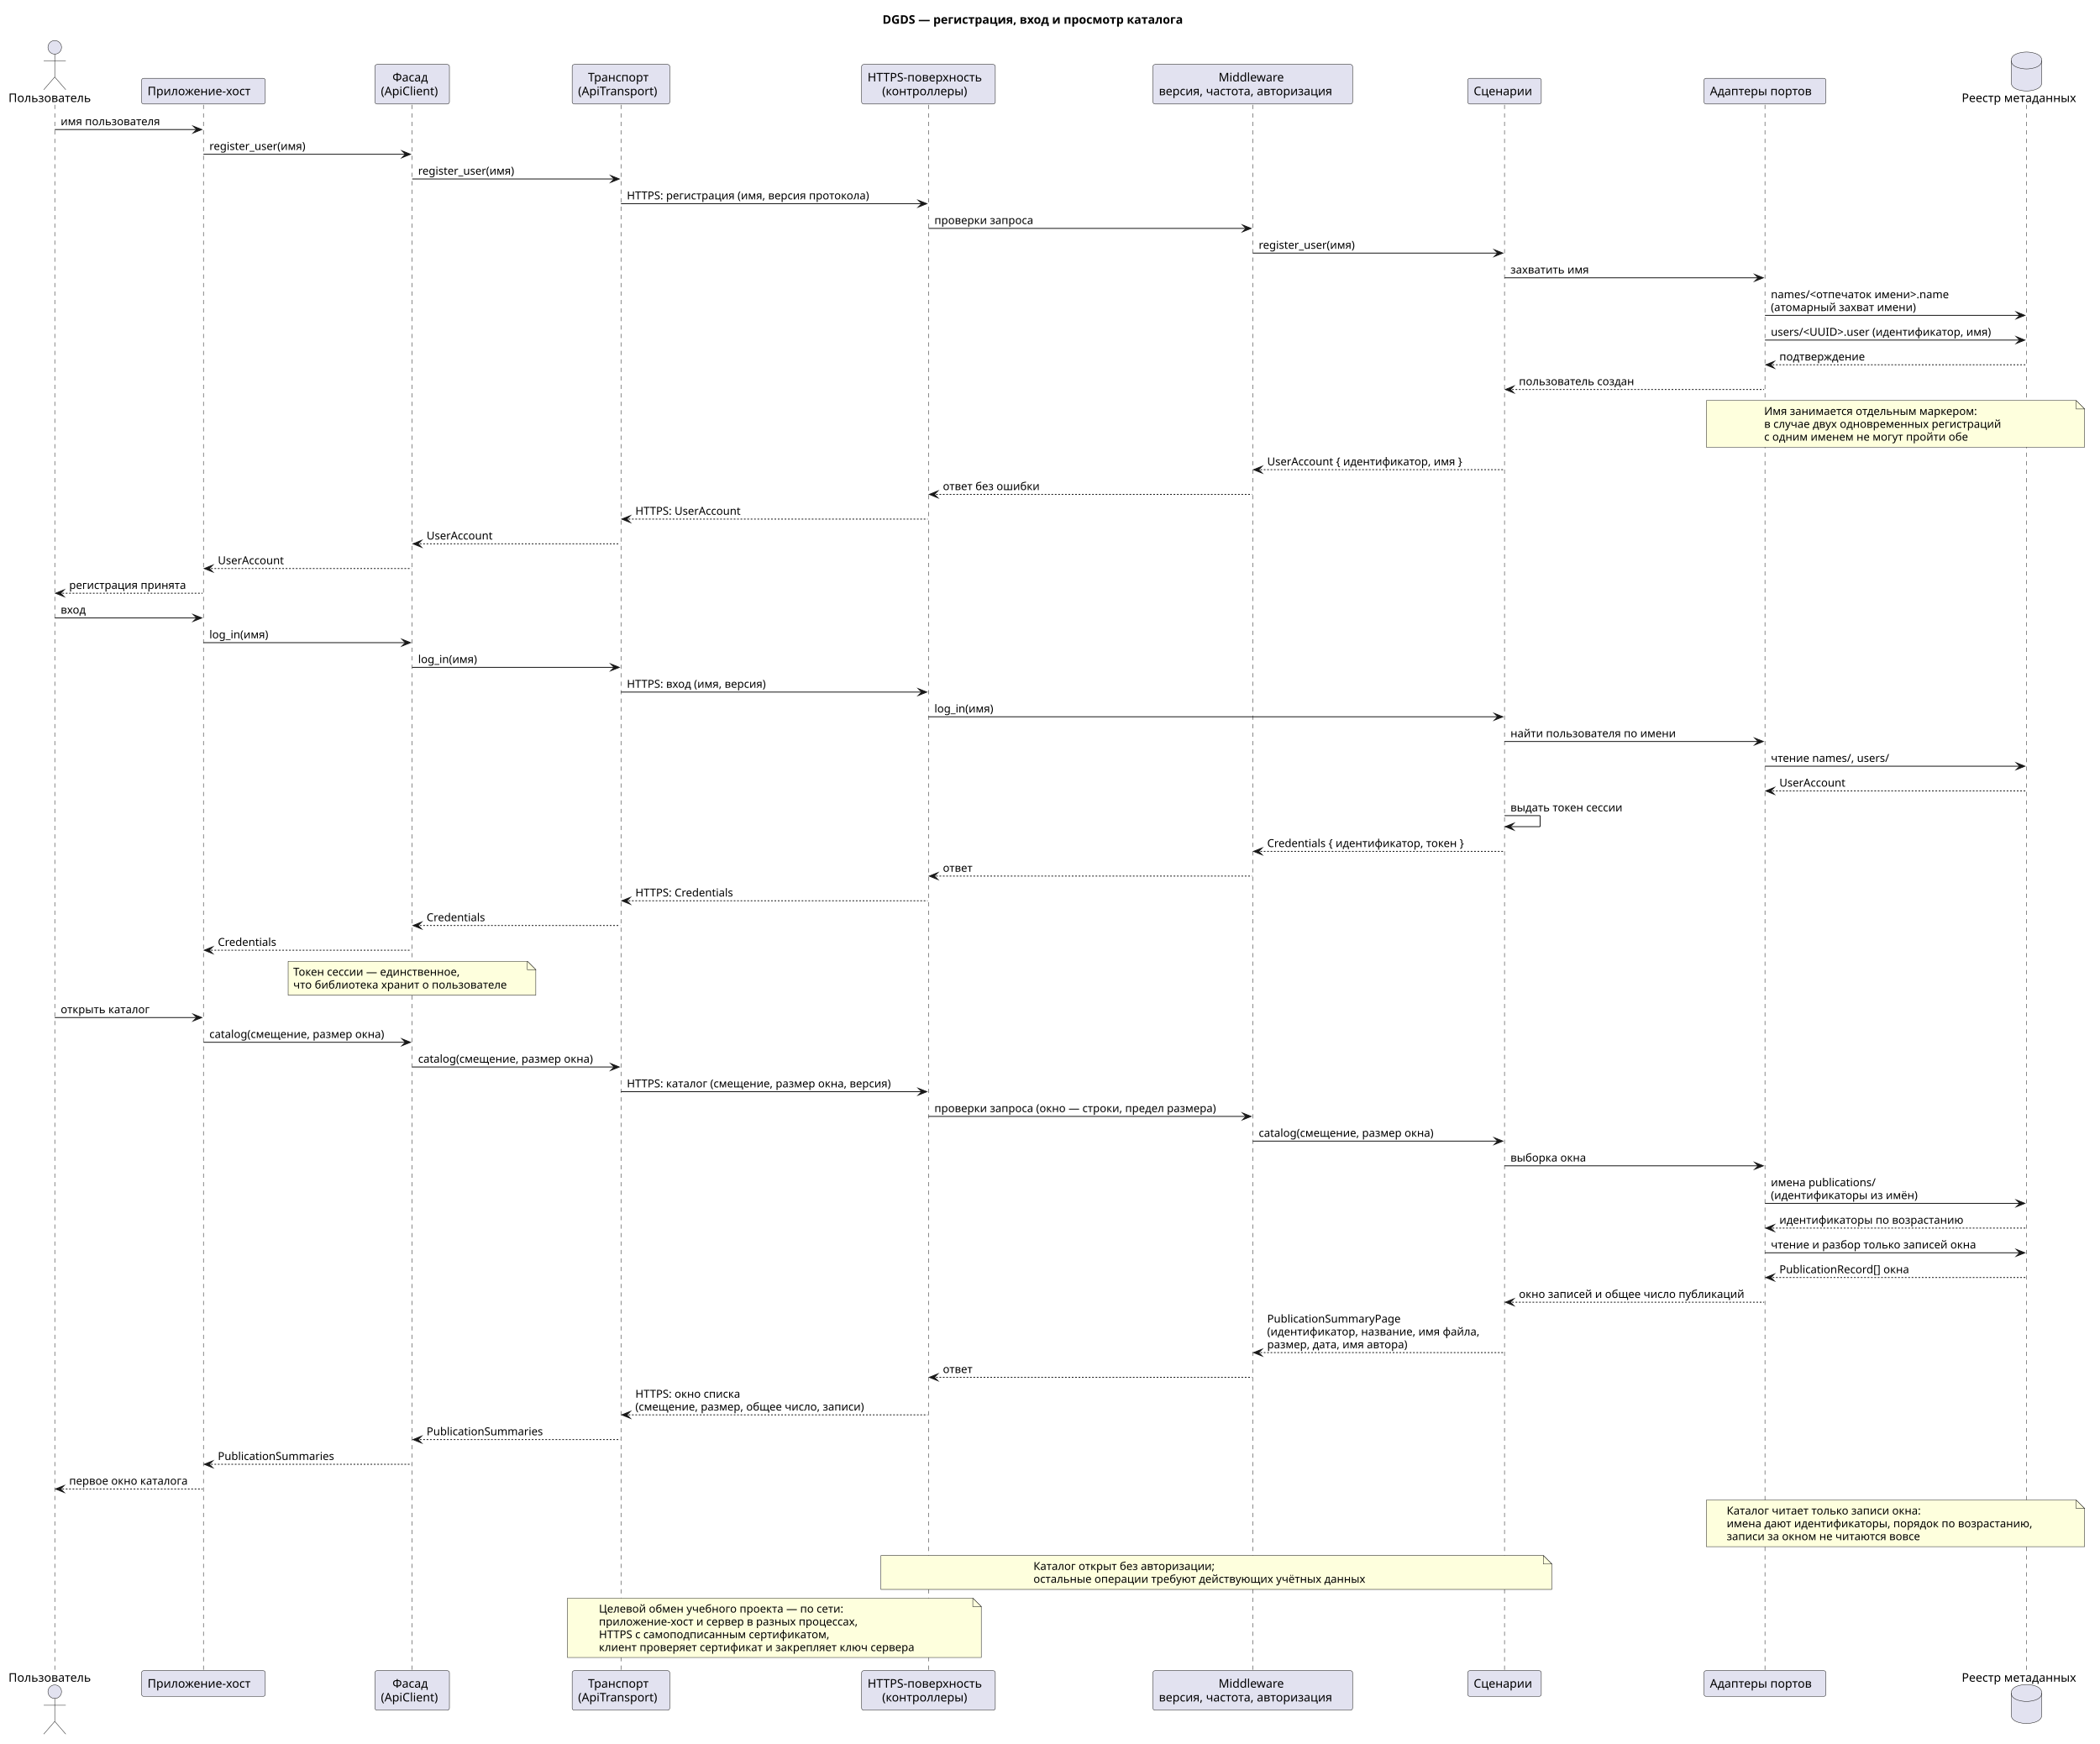
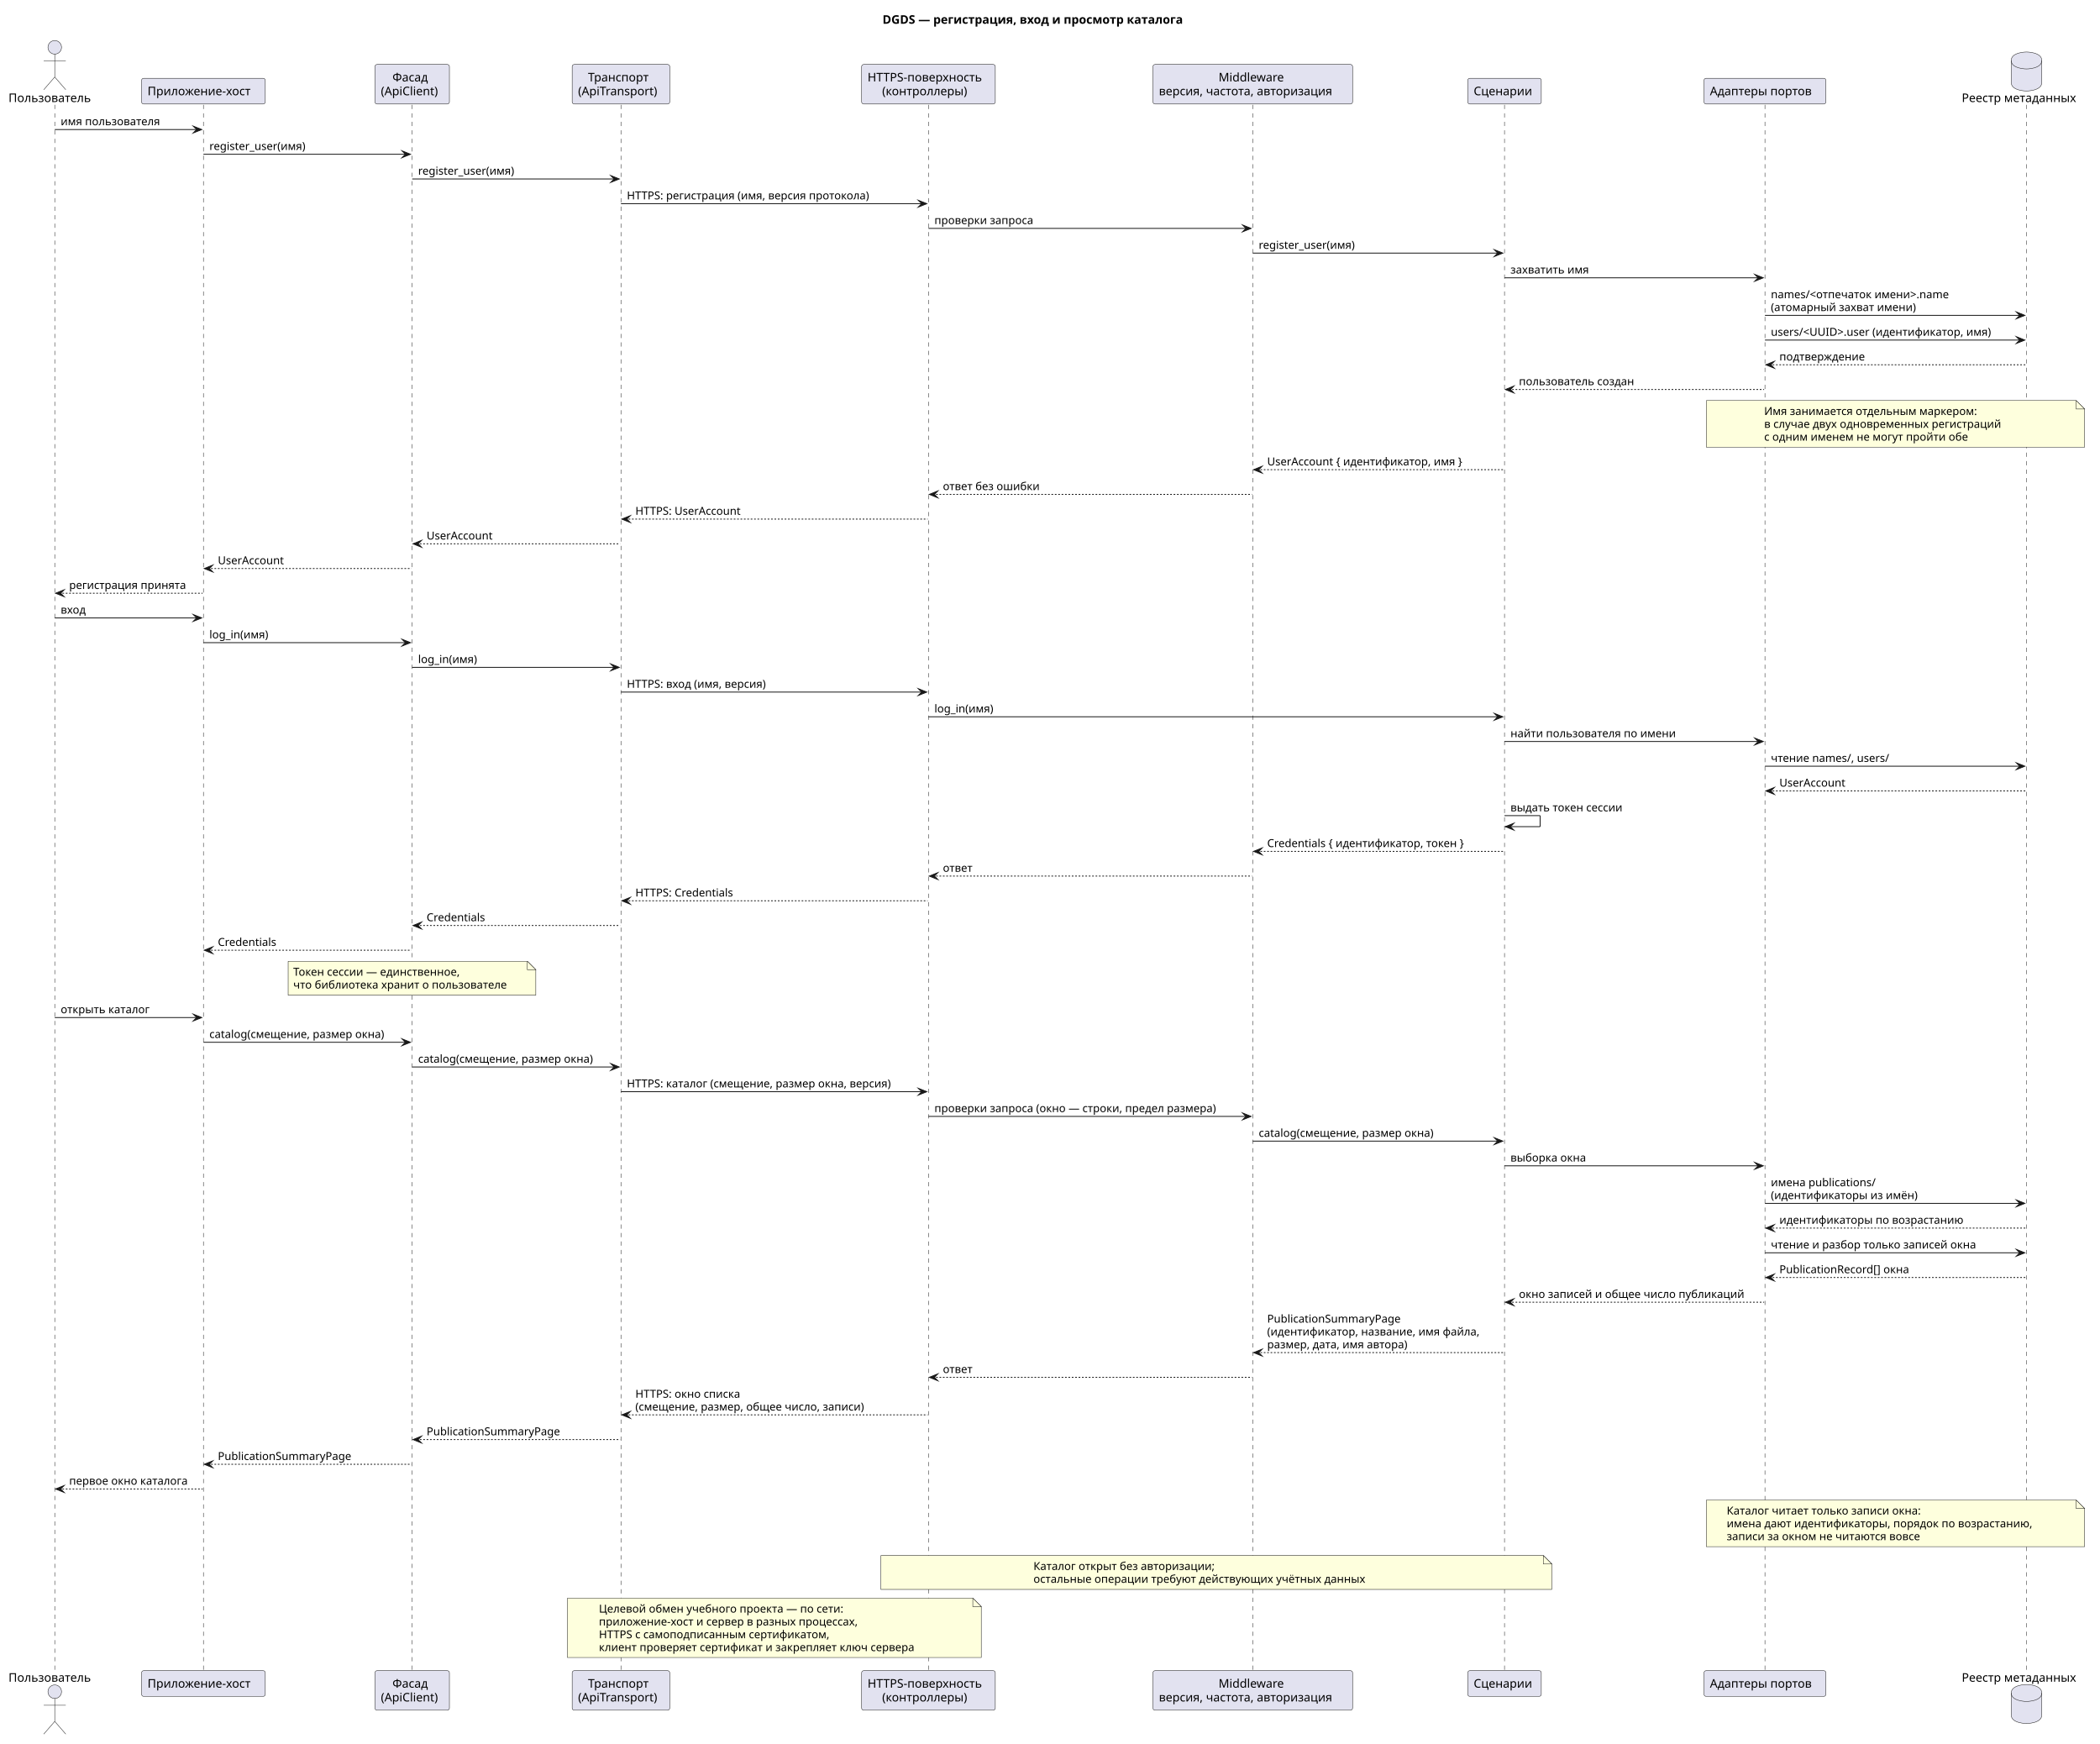
<svg xmlns="http://www.w3.org/2000/svg" version="1.1" data-diagram-type="SEQUENCE" style="width:2476px;height:2056px;background:#FFFFFF;" width="2476px" height="2056px" viewBox="0 0 2476 2056" zoomAndPan="magnify" preserveAspectRatio="none" contentStyleType="text/css">
  <defs />
  <g font-family="sans-serif" lengthAdjust="spacing">
    <g class="title" data-source-line="1">
      <text x="1040.516" y="27.995" fill="#000" font-size="14" textLength="393.654" font-weight="700">DGDS — регистрация, вход и просмотр каталога</text>
    </g>
    <g>
      <rect x="61.05" y="123.594" width="8" height="1846.031" fill="#000" fill-opacity="0" />
      <line x1="64.55" y1="123.594" x2="64.55" y2="1969.625" style="stroke:#181818;stroke-width:0.5;stroke-dasharray:5,5;" />
    </g>
    <g>
      <rect x="236.353" y="123.594" width="8" height="1846.031" fill="#000" fill-opacity="0" />
      <line x1="239.853" y1="123.594" x2="239.853" y2="1969.625" style="stroke:#181818;stroke-width:0.5;stroke-dasharray:5,5;" />
    </g>
    <g>
      <rect x="482.489" y="123.594" width="8" height="1846.031" fill="#000" fill-opacity="0" />
      <line x1="485.989" y1="123.594" x2="485.989" y2="1969.625" style="stroke:#181818;stroke-width:0.5;stroke-dasharray:5,5;" />
    </g>
    <g>
      <rect x="728.625" y="123.594" width="8" height="1846.031" fill="#000" fill-opacity="0" />
      <line x1="732.125" y1="123.594" x2="732.125" y2="1969.625" style="stroke:#181818;stroke-width:0.5;stroke-dasharray:5,5;" />
    </g>
    <g>
      <rect x="1091.203" y="123.594" width="8" height="1846.031" fill="#000" fill-opacity="0" />
      <line x1="1094.703" y1="123.594" x2="1094.703" y2="1969.625" style="stroke:#181818;stroke-width:0.5;stroke-dasharray:5,5;" />
    </g>
    <g>
      <rect x="1473.572" y="123.594" width="8" height="1846.031" fill="#000" fill-opacity="0" />
      <line x1="1477.072" y1="123.594" x2="1477.072" y2="1969.625" style="stroke:#181818;stroke-width:0.5;stroke-dasharray:5,5;" />
    </g>
    <g>
      <rect x="1770.388" y="123.594" width="8" height="1846.031" fill="#000" fill-opacity="0" />
      <line x1="1773.888" y1="123.594" x2="1773.888" y2="1969.625" style="stroke:#181818;stroke-width:0.5;stroke-dasharray:5,5;" />
    </g>
    <g>
      <rect x="2077.462" y="123.594" width="8" height="1846.031" fill="#000" fill-opacity="0" />
      <line x1="2080.962" y1="123.594" x2="2080.962" y2="1969.625" style="stroke:#181818;stroke-width:0.5;stroke-dasharray:5,5;" />
    </g>
    <g>
      <rect x="2385.85" y="123.594" width="8" height="1846.031" fill="#000" fill-opacity="0" />
      <line x1="2389.35" y1="123.594" x2="2389.35" y2="1969.625" style="stroke:#181818;stroke-width:0.5;stroke-dasharray:5,5;" />
    </g>
    <text x="10" y="120.292" fill="#000" font-size="14" textLength="103.1">Пользователь</text>
    <ellipse cx="64.55" cy="55.797" rx="8" ry="8" fill="#E2E2F0" style="stroke:#181818;stroke-width:0.5;" />
    <path d="M64.55,63.797 L64.55,90.797 M51.55,71.797 L77.55,71.797 M64.55,90.797 L51.55,105.797 M64.55,90.797 L77.55,105.797" style="stroke:#181818;stroke-width:0.5;" fill="none" />
    <rect x="166.917" y="92.297" width="145.872" height="30.297" fill="#E2E2F0" style="stroke:#181818;stroke-width:0.5;" rx="2.5" ry="2.5" />
    <text x="173.917" y="112.292" fill="#000" font-size="14" textLength="131.872">Приложение-хост</text>
    <rect x="442.085" y="76" width="87.808" height="46.594" fill="#E2E2F0" style="stroke:#181818;stroke-width:0.5;" rx="2.5" ry="2.5" />
    <text x="462.695" y="95.995" fill="#000" font-size="14" textLength="46.587">Фасад</text>
    <text x="449.085" y="112.292" fill="#000" font-size="14" textLength="73.808">(ApiClient)</text>
    <rect x="674.611" y="76" width="115.028" height="46.594" fill="#E2E2F0" style="stroke:#181818;stroke-width:0.5;" rx="2.5" ry="2.5" />
    <text x="693.311" y="95.995" fill="#000" font-size="14" textLength="77.629">Транспорт</text>
    <text x="681.611" y="112.292" fill="#000" font-size="14" textLength="101.028">(ApiTransport)</text>
    <rect x="1015.908" y="76" width="157.589" height="46.594" fill="#E2E2F0" style="stroke:#181818;stroke-width:0.5;" rx="2.5" ry="2.5" />
    <text x="1022.908" y="95.995" fill="#000" font-size="14" textLength="143.589">HTTPS-поверхность</text>
    <text x="1040.125" y="112.292" fill="#000" font-size="14" textLength="109.156">(контроллеры)</text>
    <rect x="1359.381" y="76" width="235.382" height="46.594" fill="#E2E2F0" style="stroke:#181818;stroke-width:0.5;" rx="2.5" ry="2.5" />
    <text x="1436.75" y="95.995" fill="#000" font-size="14" textLength="80.644">Middleware</text>
    <text x="1366.381" y="112.292" fill="#000" font-size="14" textLength="221.382">версия, частота, авторизация</text>
    <rect x="1730.521" y="92.297" width="86.734" height="30.297" fill="#E2E2F0" style="stroke:#181818;stroke-width:0.5;" rx="2.5" ry="2.5" />
    <text x="1737.521" y="112.292" fill="#000" font-size="14" textLength="72.734">Сценарии</text>
    <rect x="2009.099" y="92.297" width="143.726" height="30.297" fill="#E2E2F0" style="stroke:#181818;stroke-width:0.5;" rx="2.5" ry="2.5" />
    <text x="2016.099" y="112.292" fill="#000" font-size="14" textLength="129.726">Адаптеры портов</text>
    <text x="2313.014" y="120.292" fill="#000" font-size="14" textLength="146.672">Реестр метаданных</text>
    <path d="M2371.35,71.297 C2371.35,61.297 2389.35,61.297 2389.35,61.297 C2389.35,61.297 2407.35,61.297 2407.35,71.297 L2407.35,97.297 C2407.35,107.297 2389.35,107.297 2389.35,107.297 C2389.35,107.297 2371.35,107.297 2371.35,97.297 L2371.35,71.297" style="stroke:#181818;stroke-width:0.5;" fill="#E2E2F0" />
    <path d="M2371.35,71.297 C2371.35,81.297 2389.35,81.297 2389.35,81.297 C2389.35,81.297 2407.35,81.297 2407.35,71.297" style="stroke:#181818;stroke-width:0.5;" fill="none" />
    <text x="10" y="1982.62" fill="#000" font-size="14" textLength="103.1">Пользователь</text>
    <ellipse cx="64.55" cy="1994.422" rx="8" ry="8" fill="#E2E2F0" style="stroke:#181818;stroke-width:0.5;" />
    <path d="M64.55,2002.422 L64.55,2029.422 M51.55,2010.422 L77.55,2010.422 M64.55,2029.422 L51.55,2044.422 M64.55,2029.422 L77.55,2044.422" style="stroke:#181818;stroke-width:0.5;" fill="none" />
    <rect x="166.917" y="1969.625" width="145.872" height="30.297" fill="#E2E2F0" style="stroke:#181818;stroke-width:0.5;" rx="2.5" ry="2.5" />
    <text x="173.917" y="1989.62" fill="#000" font-size="14" textLength="131.872">Приложение-хост</text>
    <rect x="442.085" y="1969.625" width="87.808" height="46.594" fill="#E2E2F0" style="stroke:#181818;stroke-width:0.5;" rx="2.5" ry="2.5" />
    <text x="462.695" y="1989.62" fill="#000" font-size="14" textLength="46.587">Фасад</text>
    <text x="449.085" y="2005.917" fill="#000" font-size="14" textLength="73.808">(ApiClient)</text>
    <rect x="674.611" y="1969.625" width="115.028" height="46.594" fill="#E2E2F0" style="stroke:#181818;stroke-width:0.5;" rx="2.5" ry="2.5" />
    <text x="693.311" y="1989.62" fill="#000" font-size="14" textLength="77.629">Транспорт</text>
    <text x="681.611" y="2005.917" fill="#000" font-size="14" textLength="101.028">(ApiTransport)</text>
    <rect x="1015.908" y="1969.625" width="157.589" height="46.594" fill="#E2E2F0" style="stroke:#181818;stroke-width:0.5;" rx="2.5" ry="2.5" />
    <text x="1022.908" y="1989.62" fill="#000" font-size="14" textLength="143.589">HTTPS-поверхность</text>
    <text x="1040.125" y="2005.917" fill="#000" font-size="14" textLength="109.156">(контроллеры)</text>
    <rect x="1359.381" y="1969.625" width="235.382" height="46.594" fill="#E2E2F0" style="stroke:#181818;stroke-width:0.5;" rx="2.5" ry="2.5" />
    <text x="1436.75" y="1989.62" fill="#000" font-size="14" textLength="80.644">Middleware</text>
    <text x="1366.381" y="2005.917" fill="#000" font-size="14" textLength="221.382">версия, частота, авторизация</text>
    <rect x="1730.521" y="1969.625" width="86.734" height="30.297" fill="#E2E2F0" style="stroke:#181818;stroke-width:0.5;" rx="2.5" ry="2.5" />
    <text x="1737.521" y="1989.62" fill="#000" font-size="14" textLength="72.734">Сценарии</text>
    <rect x="2009.099" y="1969.625" width="143.726" height="30.297" fill="#E2E2F0" style="stroke:#181818;stroke-width:0.5;" rx="2.5" ry="2.5" />
    <text x="2016.099" y="1989.62" fill="#000" font-size="14" textLength="129.726">Адаптеры портов</text>
    <text x="2313.014" y="1982.62" fill="#000" font-size="14" textLength="146.672">Реестр метаданных</text>
    <path d="M2371.35,1995.922 C2371.35,1985.922 2389.35,1985.922 2389.35,1985.922 C2389.35,1985.922 2407.35,1985.922 2407.35,1995.922 L2407.35,2021.922 C2407.35,2031.922 2389.35,2031.922 2389.35,2031.922 C2389.35,2031.922 2371.35,2031.922 2371.35,2021.922 L2371.35,1995.922" style="stroke:#181818;stroke-width:0.5;" fill="#E2E2F0" />
    <path d="M2371.35,1995.922 C2371.35,2005.922 2389.35,2005.922 2389.35,2005.922 C2389.35,2005.922 2407.35,2005.922 2407.35,1995.922" style="stroke:#181818;stroke-width:0.5;" fill="none" />
    <polygon points="227.853,148.727,237.853,152.727,227.853,156.727,231.853,152.727" fill="#181818" style="stroke:#181818;stroke-width:1;stroke-linejoin:miter;stroke-miterlimit:10;" />
    <line x1="64.55" y1="152.727" x2="233.853" y2="152.727" style="stroke:#181818;stroke-width:1;" />
    <text x="71.55" y="147.661" fill="#000" font-size="13" textLength="124.827">имя пользователя</text>
    <polygon points="473.989,177.859,483.989,181.859,473.989,185.859,477.989,181.859" fill="#181818" style="stroke:#181818;stroke-width:1;stroke-linejoin:miter;stroke-miterlimit:10;" />
    <line x1="239.853" y1="181.859" x2="479.989" y2="181.859" style="stroke:#181818;stroke-width:1;" />
    <text x="246.853" y="176.793" fill="#000" font-size="13" textLength="121.494">register_user(имя)</text>
    <polygon points="720.125,206.992,730.125,210.992,720.125,214.992,724.125,210.992" fill="#181818" style="stroke:#181818;stroke-width:1;stroke-linejoin:miter;stroke-miterlimit:10;" />
    <line x1="485.989" y1="210.992" x2="726.125" y2="210.992" style="stroke:#181818;stroke-width:1;" />
    <text x="492.989" y="205.926" fill="#000" font-size="13" textLength="121.494">register_user(имя)</text>
    <polygon points="1082.703,236.125,1092.703,240.125,1082.703,244.125,1086.703,240.125" fill="#181818" style="stroke:#181818;stroke-width:1;stroke-linejoin:miter;stroke-miterlimit:10;" />
    <line x1="732.125" y1="240.125" x2="1088.703" y2="240.125" style="stroke:#181818;stroke-width:1;" />
    <text x="739.125" y="235.059" fill="#000" font-size="13" textLength="310.235">HTTPS: регистрация (имя, версия протокола)</text>
    <polygon points="1465.072,265.258,1475.072,269.258,1465.072,273.258,1469.072,269.258" fill="#181818" style="stroke:#181818;stroke-width:1;stroke-linejoin:miter;stroke-miterlimit:10;" />
    <line x1="1094.703" y1="269.258" x2="1471.072" y2="269.258" style="stroke:#181818;stroke-width:1;" />
    <text x="1101.703" y="264.192" fill="#000" font-size="13" textLength="123.748">проверки запроса</text>
    <polygon points="1761.888,294.391,1771.888,298.391,1761.888,302.391,1765.888,298.391" fill="#181818" style="stroke:#181818;stroke-width:1;stroke-linejoin:miter;stroke-miterlimit:10;" />
    <line x1="1477.072" y1="298.391" x2="1767.888" y2="298.391" style="stroke:#181818;stroke-width:1;" />
    <text x="1484.072" y="293.325" fill="#000" font-size="13" textLength="121.494">register_user(имя)</text>
    <polygon points="2068.962,323.523,2078.962,327.523,2068.962,331.523,2072.962,327.523" fill="#181818" style="stroke:#181818;stroke-width:1;stroke-linejoin:miter;stroke-miterlimit:10;" />
    <line x1="1773.888" y1="327.523" x2="2074.962" y2="327.523" style="stroke:#181818;stroke-width:1;" />
    <text x="1780.888" y="322.458" fill="#000" font-size="13" textLength="99.665">захватить имя</text>
    <polygon points="2377.35,367.789,2387.35,371.789,2377.35,375.789,2381.35,371.789" fill="#181818" style="stroke:#181818;stroke-width:1;stroke-linejoin:miter;stroke-miterlimit:10;" />
    <line x1="2080.962" y1="371.789" x2="2383.35" y2="371.789" style="stroke:#181818;stroke-width:1;" />
    <text x="2087.962" y="351.59" fill="#000" font-size="13" textLength="229.188">names/&lt;отпечаток имени&gt;.name</text>
    <text x="2087.962" y="366.723" fill="#000" font-size="13" textLength="184.114">(атомарный захват имени)</text>
    <polygon points="2377.35,396.922,2387.35,400.922,2377.35,404.922,2381.35,400.922" fill="#181818" style="stroke:#181818;stroke-width:1;stroke-linejoin:miter;stroke-miterlimit:10;" />
    <line x1="2080.962" y1="400.922" x2="2383.35" y2="400.922" style="stroke:#181818;stroke-width:1;" />
    <text x="2087.962" y="395.856" fill="#000" font-size="13" textLength="284.388">users/&lt;UUID&gt;.user (идентификатор, имя)</text>
    <polygon points="2091.962,426.055,2081.962,430.055,2091.962,434.055,2087.962,430.055" fill="#181818" style="stroke:#181818;stroke-width:1;stroke-linejoin:miter;stroke-miterlimit:10;" />
    <line x1="2085.962" y1="430.055" x2="2388.35" y2="430.055" style="stroke:#181818;stroke-width:1;stroke-dasharray:2,2;" />
    <text x="2097.962" y="424.989" fill="#000" font-size="13" textLength="110.57">подтверждение</text>
    <polygon points="1784.888,455.188,1774.888,459.188,1784.888,463.188,1780.888,459.188" fill="#181818" style="stroke:#181818;stroke-width:1;stroke-linejoin:miter;stroke-miterlimit:10;" />
    <line x1="1778.888" y1="459.188" x2="2079.962" y2="459.188" style="stroke:#181818;stroke-width:1;stroke-dasharray:2,2;" />
    <text x="1790.888" y="454.122" fill="#000" font-size="13" textLength="146.06">пользователь создан</text>
    <path d="M2011.863,472.188 L2011.863,527.188 L2457.863,527.188 L2457.863,482.188 L2447.863,472.188 L2011.863,472.188" style="stroke:#181818;stroke-width:0.5;" fill="#FEFFDD" />
    <path d="M2447.863,472.188 L2447.863,482.188 L2457.863,482.188 L2447.863,472.188" style="stroke:#181818;stroke-width:0.5;" fill="#FEFFDD" />
    <text x="2080.004" y="489.254" fill="#000" font-size="13" textLength="269.21">Имя занимается отдельным маркером:</text>
    <text x="2080.004" y="504.387" fill="#000" font-size="13" textLength="301.304">в случае двух одновременных регистраций</text>
    <text x="2080.004" y="519.52" fill="#000" font-size="13" textLength="257.696">с одним именем не могут пройти обе</text>
    <polygon points="1488.072,549.719,1478.072,553.719,1488.072,557.719,1484.072,553.719" fill="#181818" style="stroke:#181818;stroke-width:1;stroke-linejoin:miter;stroke-miterlimit:10;" />
    <line x1="1482.072" y1="553.719" x2="1772.888" y2="553.719" style="stroke:#181818;stroke-width:1;stroke-dasharray:2,2;" />
    <text x="1494.072" y="548.653" fill="#000" font-size="13" textLength="254.744">UserAccount { идентификатор, имя }</text>
    <polygon points="1105.703,578.852,1095.703,582.852,1105.703,586.852,1101.703,582.852" fill="#181818" style="stroke:#181818;stroke-width:1;stroke-linejoin:miter;stroke-miterlimit:10;" />
    <line x1="1099.703" y1="582.852" x2="1476.072" y2="582.852" style="stroke:#181818;stroke-width:1;stroke-dasharray:2,2;" />
    <text x="1111.703" y="577.786" fill="#000" font-size="13" textLength="122.567">ответ без ошибки</text>
    <polygon points="743.125,607.984,733.125,611.984,743.125,615.984,739.125,611.984" fill="#181818" style="stroke:#181818;stroke-width:1;stroke-linejoin:miter;stroke-miterlimit:10;" />
    <line x1="737.125" y1="611.984" x2="1093.703" y2="611.984" style="stroke:#181818;stroke-width:1;stroke-dasharray:2,2;" />
    <text x="749.125" y="606.918" fill="#000" font-size="13" textLength="132.609">HTTPS: UserAccount</text>
    <polygon points="496.989,637.117,486.989,641.117,496.989,645.117,492.989,641.117" fill="#181818" style="stroke:#181818;stroke-width:1;stroke-linejoin:miter;stroke-miterlimit:10;" />
    <line x1="490.989" y1="641.117" x2="731.125" y2="641.117" style="stroke:#181818;stroke-width:1;stroke-dasharray:2,2;" />
    <text x="502.989" y="636.051" fill="#000" font-size="13" textLength="82.348">UserAccount</text>
    <polygon points="250.853,666.25,240.853,670.25,250.853,674.25,246.853,670.25" fill="#181818" style="stroke:#181818;stroke-width:1;stroke-linejoin:miter;stroke-miterlimit:10;" />
    <line x1="244.853" y1="670.25" x2="484.989" y2="670.25" style="stroke:#181818;stroke-width:1;stroke-dasharray:2,2;" />
    <text x="256.853" y="665.184" fill="#000" font-size="13" textLength="82.348">UserAccount</text>
    <polygon points="75.55,695.383,65.55,699.383,75.55,703.383,71.55,699.383" fill="#181818" style="stroke:#181818;stroke-width:1;stroke-linejoin:miter;stroke-miterlimit:10;" />
    <line x1="69.55" y1="699.383" x2="238.853" y2="699.383" style="stroke:#181818;stroke-width:1;stroke-dasharray:2,2;" />
    <text x="81.55" y="694.317" fill="#000" font-size="13" textLength="148.776">регистрация принята</text>
    <polygon points="227.853,724.516,237.853,728.516,227.853,732.516,231.853,728.516" fill="#181818" style="stroke:#181818;stroke-width:1;stroke-linejoin:miter;stroke-miterlimit:10;" />
    <line x1="64.55" y1="728.516" x2="233.853" y2="728.516" style="stroke:#181818;stroke-width:1;" />
    <text x="71.55" y="723.45" fill="#000" font-size="13" textLength="32.297">вход</text>
    <polygon points="473.989,753.648,483.989,757.648,473.989,761.648,477.989,757.648" fill="#181818" style="stroke:#181818;stroke-width:1;stroke-linejoin:miter;stroke-miterlimit:10;" />
    <line x1="239.853" y1="757.648" x2="479.989" y2="757.648" style="stroke:#181818;stroke-width:1;" />
    <text x="246.853" y="752.583" fill="#000" font-size="13" textLength="74.388">log_in(имя)</text>
    <polygon points="720.125,782.781,730.125,786.781,720.125,790.781,724.125,786.781" fill="#181818" style="stroke:#181818;stroke-width:1;stroke-linejoin:miter;stroke-miterlimit:10;" />
    <line x1="485.989" y1="786.781" x2="726.125" y2="786.781" style="stroke:#181818;stroke-width:1;" />
    <text x="492.989" y="781.715" fill="#000" font-size="13" textLength="74.388">log_in(имя)</text>
    <polygon points="1082.703,811.914,1092.703,815.914,1082.703,819.914,1086.703,815.914" fill="#181818" style="stroke:#181818;stroke-width:1;stroke-linejoin:miter;stroke-miterlimit:10;" />
    <line x1="732.125" y1="815.914" x2="1088.703" y2="815.914" style="stroke:#181818;stroke-width:1;" />
    <text x="739.125" y="810.848" fill="#000" font-size="13" textLength="178.502">HTTPS: вход (имя, версия)</text>
    <polygon points="1761.888,841.047,1771.888,845.047,1761.888,849.047,1765.888,845.047" fill="#181818" style="stroke:#181818;stroke-width:1;stroke-linejoin:miter;stroke-miterlimit:10;" />
    <line x1="1094.703" y1="845.047" x2="1767.888" y2="845.047" style="stroke:#181818;stroke-width:1;" />
    <text x="1101.703" y="839.981" fill="#000" font-size="13" textLength="74.388">log_in(имя)</text>
    <polygon points="2068.962,870.18,2078.962,874.18,2068.962,878.18,2072.962,874.18" fill="#181818" style="stroke:#181818;stroke-width:1;stroke-linejoin:miter;stroke-miterlimit:10;" />
    <line x1="1773.888" y1="874.18" x2="2074.962" y2="874.18" style="stroke:#181818;stroke-width:1;" />
    <text x="1780.888" y="869.114" fill="#000" font-size="13" textLength="207.606">найти пользователя по имени</text>
    <polygon points="2377.35,899.313,2387.35,903.313,2377.35,907.313,2381.35,903.313" fill="#181818" style="stroke:#181818;stroke-width:1;stroke-linejoin:miter;stroke-miterlimit:10;" />
    <line x1="2080.962" y1="903.313" x2="2383.35" y2="903.313" style="stroke:#181818;stroke-width:1;" />
    <text x="2087.962" y="898.247" fill="#000" font-size="13" textLength="148.123">чтение names/, users/</text>
    <polygon points="2091.962,928.445,2081.962,932.445,2091.962,936.445,2087.962,932.445" fill="#181818" style="stroke:#181818;stroke-width:1;stroke-linejoin:miter;stroke-miterlimit:10;" />
    <line x1="2085.962" y1="932.445" x2="2388.35" y2="932.445" style="stroke:#181818;stroke-width:1;stroke-dasharray:2,2;" />
    <text x="2097.962" y="927.379" fill="#000" font-size="13" textLength="82.348">UserAccount</text>
    <line x1="1773.888" y1="961.578" x2="1815.888" y2="961.578" style="stroke:#181818;stroke-width:1;" />
    <line x1="1815.888" y1="961.578" x2="1815.888" y2="974.578" style="stroke:#181818;stroke-width:1;" />
    <line x1="1774.888" y1="974.578" x2="1815.888" y2="974.578" style="stroke:#181818;stroke-width:1;" />
    <polygon points="1784.888,970.578,1774.888,974.578,1784.888,978.578,1780.888,974.578" fill="#181818" style="stroke:#181818;stroke-width:1;stroke-linejoin:miter;stroke-miterlimit:10;" />
    <text x="1780.888" y="956.512" fill="#000" font-size="13" textLength="144.593">выдать токен сессии</text>
    <polygon points="1488.072,999.711,1478.072,1003.711,1488.072,1007.711,1484.072,1003.711" fill="#181818" style="stroke:#181818;stroke-width:1;stroke-linejoin:miter;stroke-miterlimit:10;" />
    <line x1="1482.072" y1="1003.711" x2="1772.888" y2="1003.711" style="stroke:#181818;stroke-width:1;stroke-dasharray:2,2;" />
    <text x="1494.072" y="998.645" fill="#000" font-size="13" textLength="260.165">Credentials { идентификатор, токен }</text>
    <polygon points="1105.703,1028.844,1095.703,1032.844,1105.703,1036.844,1101.703,1032.844" fill="#181818" style="stroke:#181818;stroke-width:1;stroke-linejoin:miter;stroke-miterlimit:10;" />
    <line x1="1099.703" y1="1032.844" x2="1476.072" y2="1032.844" style="stroke:#181818;stroke-width:1;stroke-dasharray:2,2;" />
    <text x="1111.703" y="1027.778" fill="#000" font-size="13" textLength="38.759">ответ</text>
    <polygon points="743.125,1057.977,733.125,1061.977,743.125,1065.977,739.125,1061.977" fill="#181818" style="stroke:#181818;stroke-width:1;stroke-linejoin:miter;stroke-miterlimit:10;" />
    <line x1="737.125" y1="1061.977" x2="1093.703" y2="1061.977" style="stroke:#181818;stroke-width:1;stroke-dasharray:2,2;" />
    <text x="749.125" y="1056.911" fill="#000" font-size="13" textLength="124.23">HTTPS: Credentials</text>
    <polygon points="496.989,1087.109,486.989,1091.109,496.989,1095.109,492.989,1091.109" fill="#181818" style="stroke:#181818;stroke-width:1;stroke-linejoin:miter;stroke-miterlimit:10;" />
    <line x1="490.989" y1="1091.109" x2="731.125" y2="1091.109" style="stroke:#181818;stroke-width:1;stroke-dasharray:2,2;" />
    <text x="502.989" y="1086.043" fill="#000" font-size="13" textLength="73.969">Credentials</text>
    <polygon points="250.853,1116.242,240.853,1120.242,250.853,1124.242,246.853,1120.242" fill="#181818" style="stroke:#181818;stroke-width:1;stroke-linejoin:miter;stroke-miterlimit:10;" />
    <line x1="244.853" y1="1120.242" x2="484.989" y2="1120.242" style="stroke:#181818;stroke-width:1;stroke-dasharray:2,2;" />
    <text x="256.853" y="1115.176" fill="#000" font-size="13" textLength="73.969">Credentials</text>
    <path d="M339.738,1133.242 L339.738,1173.242 L631.738,1173.242 L631.738,1143.242 L621.738,1133.242 L339.738,1133.242" style="stroke:#181818;stroke-width:0.5;" fill="#FEFFDD" />
    <path d="M621.738,1133.242 L621.738,1143.242 L631.738,1143.242 L621.738,1133.242" style="stroke:#181818;stroke-width:0.5;" fill="#FEFFDD" />
    <text x="345.738" y="1150.309" fill="#000" font-size="13" textLength="213.376">Токен сессии — единственное,</text>
    <text x="345.738" y="1165.442" fill="#000" font-size="13" textLength="271.502">что библиотека хранит о пользователе</text>
    <polygon points="227.853,1195.641,237.853,1199.641,227.853,1203.641,231.853,1199.641" fill="#181818" style="stroke:#181818;stroke-width:1;stroke-linejoin:miter;stroke-miterlimit:10;" />
    <line x1="64.55" y1="1199.641" x2="233.853" y2="1199.641" style="stroke:#181818;stroke-width:1;" />
    <text x="71.55" y="1194.575" fill="#000" font-size="13" textLength="115.711">открыть каталог</text>
    <polygon points="473.989,1224.773,483.989,1228.773,473.989,1232.773,477.989,1228.773" fill="#181818" style="stroke:#181818;stroke-width:1;stroke-linejoin:miter;stroke-miterlimit:10;" />
    <line x1="239.853" y1="1228.773" x2="479.989" y2="1228.773" style="stroke:#181818;stroke-width:1;" />
    <text x="246.853" y="1223.708" fill="#000" font-size="13" textLength="222.136">catalog(смещение, размер окна)</text>
    <polygon points="720.125,1253.906,730.125,1257.906,720.125,1261.906,724.125,1257.906" fill="#181818" style="stroke:#181818;stroke-width:1;stroke-linejoin:miter;stroke-miterlimit:10;" />
    <line x1="485.989" y1="1257.906" x2="726.125" y2="1257.906" style="stroke:#181818;stroke-width:1;" />
    <text x="492.989" y="1252.84" fill="#000" font-size="13" textLength="222.136">catalog(смещение, размер окна)</text>
    <polygon points="1082.703,1283.039,1092.703,1287.039,1082.703,1291.039,1086.703,1287.039" fill="#181818" style="stroke:#181818;stroke-width:1;stroke-linejoin:miter;stroke-miterlimit:10;" />
    <line x1="732.125" y1="1287.039" x2="1088.703" y2="1287.039" style="stroke:#181818;stroke-width:1;" />
    <text x="739.125" y="1281.973" fill="#000" font-size="13" textLength="338.578">HTTPS: каталог (смещение, размер окна, версия)</text>
    <polygon points="1465.072,1312.172,1475.072,1316.172,1465.072,1320.172,1469.072,1316.172" fill="#181818" style="stroke:#181818;stroke-width:1;stroke-linejoin:miter;stroke-miterlimit:10;" />
    <line x1="1094.703" y1="1316.172" x2="1471.072" y2="1316.172" style="stroke:#181818;stroke-width:1;" />
    <text x="1101.703" y="1311.106" fill="#000" font-size="13" textLength="358.37">проверки запроса (окно — строки, предел размера)</text>
    <polygon points="1761.888,1341.305,1771.888,1345.305,1761.888,1349.305,1765.888,1345.305" fill="#181818" style="stroke:#181818;stroke-width:1;stroke-linejoin:miter;stroke-miterlimit:10;" />
    <line x1="1477.072" y1="1345.305" x2="1767.888" y2="1345.305" style="stroke:#181818;stroke-width:1;" />
    <text x="1484.072" y="1340.239" fill="#000" font-size="13" textLength="222.136">catalog(смещение, размер окна)</text>
    <polygon points="2068.962,1370.438,2078.962,1374.438,2068.962,1378.438,2072.962,1374.438" fill="#181818" style="stroke:#181818;stroke-width:1;stroke-linejoin:miter;stroke-miterlimit:10;" />
    <line x1="1773.888" y1="1374.438" x2="2074.962" y2="1374.438" style="stroke:#181818;stroke-width:1;" />
    <text x="1780.888" y="1369.372" fill="#000" font-size="13" textLength="94.371">выборка окна</text>
    <polygon points="2377.35,1414.703,2387.35,1418.703,2377.35,1422.703,2381.35,1418.703" fill="#181818" style="stroke:#181818;stroke-width:1;stroke-linejoin:miter;stroke-miterlimit:10;" />
    <line x1="2080.962" y1="1418.703" x2="2383.35" y2="1418.703" style="stroke:#181818;stroke-width:1;" />
    <text x="2087.962" y="1398.504" fill="#000" font-size="13" textLength="129.987">имена publications/</text>
    <text x="2087.962" y="1413.637" fill="#000" font-size="13" textLength="187.903">(идентификаторы из имён)</text>
    <polygon points="2091.962,1443.836,2081.962,1447.836,2091.962,1451.836,2087.962,1447.836" fill="#181818" style="stroke:#181818;stroke-width:1;stroke-linejoin:miter;stroke-miterlimit:10;" />
    <line x1="2085.962" y1="1447.836" x2="2388.35" y2="1447.836" style="stroke:#181818;stroke-width:1;stroke-dasharray:2,2;" />
    <text x="2097.962" y="1442.77" fill="#000" font-size="13" textLength="233.422">идентификаторы по возрастанию</text>
    <polygon points="2377.35,1472.969,2387.35,1476.969,2377.35,1480.969,2381.35,1476.969" fill="#181818" style="stroke:#181818;stroke-width:1;stroke-linejoin:miter;stroke-miterlimit:10;" />
    <line x1="2080.962" y1="1476.969" x2="2383.35" y2="1476.969" style="stroke:#181818;stroke-width:1;" />
    <text x="2087.962" y="1471.903" fill="#000" font-size="13" textLength="259.657">чтение и разбор только записей окна</text>
    <polygon points="2091.962,1502.102,2081.962,1506.102,2091.962,1510.102,2087.962,1506.102" fill="#181818" style="stroke:#181818;stroke-width:1;stroke-linejoin:miter;stroke-miterlimit:10;" />
    <line x1="2085.962" y1="1506.102" x2="2388.35" y2="1506.102" style="stroke:#181818;stroke-width:1;stroke-dasharray:2,2;" />
    <text x="2097.962" y="1501.036" fill="#000" font-size="13" textLength="163.846">PublicationRecord[] окна</text>
    <polygon points="1784.888,1531.234,1774.888,1535.234,1784.888,1539.234,1780.888,1535.234" fill="#181818" style="stroke:#181818;stroke-width:1;stroke-linejoin:miter;stroke-miterlimit:10;" />
    <line x1="1778.888" y1="1535.234" x2="2079.962" y2="1535.234" style="stroke:#181818;stroke-width:1;stroke-dasharray:2,2;" />
    <text x="1790.888" y="1530.168" fill="#000" font-size="13" textLength="283.074">окно записей и общее число публикаций</text>
    <polygon points="1488.072,1590.633,1478.072,1594.633,1488.072,1598.633,1484.072,1594.633" fill="#181818" style="stroke:#181818;stroke-width:1;stroke-linejoin:miter;stroke-miterlimit:10;" />
    <line x1="1482.072" y1="1594.633" x2="1772.888" y2="1594.633" style="stroke:#181818;stroke-width:1;stroke-dasharray:2,2;" />
    <text x="1494.072" y="1559.301" fill="#000" font-size="13" textLength="166.448">PublicationSummaryPage</text>
    <text x="1494.072" y="1574.434" fill="#000" font-size="13" textLength="272.816">(идентификатор, название, имя файла,</text>
    <text x="1494.072" y="1589.567" fill="#000" font-size="13" textLength="180.864">размер, дата, имя автора)</text>
    <polygon points="1105.703,1619.766,1095.703,1623.766,1105.703,1627.766,1101.703,1623.766" fill="#181818" style="stroke:#181818;stroke-width:1;stroke-linejoin:miter;stroke-miterlimit:10;" />
    <line x1="1099.703" y1="1623.766" x2="1476.072" y2="1623.766" style="stroke:#181818;stroke-width:1;stroke-dasharray:2,2;" />
    <text x="1111.703" y="1618.7" fill="#000" font-size="13" textLength="38.759">ответ</text>
    <polygon points="743.125,1664.031,733.125,1668.031,743.125,1672.031,739.125,1668.031" fill="#181818" style="stroke:#181818;stroke-width:1;stroke-linejoin:miter;stroke-miterlimit:10;" />
    <line x1="737.125" y1="1668.031" x2="1093.703" y2="1668.031" style="stroke:#181818;stroke-width:1;stroke-dasharray:2,2;" />
    <text x="749.125" y="1647.833" fill="#000" font-size="13" textLength="133.713">HTTPS: окно списка</text>
    <text x="749.125" y="1662.965" fill="#000" font-size="13" textLength="289.574">(смещение, размер, общее число, записи)</text>
    <polygon points="496.989,1693.164,486.989,1697.164,496.989,1701.164,492.989,1697.164" fill="#181818" style="stroke:#181818;stroke-width:1;stroke-linejoin:miter;stroke-miterlimit:10;" />
    <line x1="490.989" y1="1697.164" x2="731.125" y2="1697.164" style="stroke:#181818;stroke-width:1;stroke-dasharray:2,2;" />
-     <text x="502.989" y="1692.098" fill="#000" font-size="13" textLength="145.082">PublicationSummaries</text>
+     <text x="502.989" y="1692.098" fill="#000" font-size="13" textLength="166.448">PublicationSummaryPage</text>
    <polygon points="250.853,1722.297,240.853,1726.297,250.853,1730.297,246.853,1726.297" fill="#181818" style="stroke:#181818;stroke-width:1;stroke-linejoin:miter;stroke-miterlimit:10;" />
    <line x1="244.853" y1="1726.297" x2="484.989" y2="1726.297" style="stroke:#181818;stroke-width:1;stroke-dasharray:2,2;" />
-     <text x="256.853" y="1721.231" fill="#000" font-size="13" textLength="145.082">PublicationSummaries</text>
+     <text x="256.853" y="1721.231" fill="#000" font-size="13" textLength="166.448">PublicationSummaryPage</text>
    <polygon points="75.55,1751.43,65.55,1755.43,75.55,1759.43,71.55,1755.43" fill="#181818" style="stroke:#181818;stroke-width:1;stroke-linejoin:miter;stroke-miterlimit:10;" />
    <line x1="69.55" y1="1755.43" x2="238.853" y2="1755.43" style="stroke:#181818;stroke-width:1;stroke-dasharray:2,2;" />
    <text x="81.55" y="1750.364" fill="#000" font-size="13" textLength="151.303">первое окно каталога</text>
    <path d="M2011.863,1768.43 L2011.863,1823.43 L2457.863,1823.43 L2457.863,1778.43 L2447.863,1768.43 L2011.863,1768.43" style="stroke:#181818;stroke-width:0.5;" fill="#FEFFDD" />
    <path d="M2447.863,1768.43 L2447.863,1778.43 L2457.863,1778.43 L2447.863,1768.43" style="stroke:#181818;stroke-width:0.5;" fill="#FEFFDD" />
    <text x="2035.859" y="1785.497" fill="#000" font-size="13" textLength="250.974">Каталог читает только записи окна:</text>
    <text x="2035.859" y="1800.629" fill="#000" font-size="13" textLength="389.594">имена дают идентификаторы, порядок по возрастанию,</text>
    <text x="2035.859" y="1815.762" fill="#000" font-size="13" textLength="245.102">записи за окном не читаются вовсе</text>
    <path d="M1038.622,1833.828 L1038.622,1873.828 L1829.622,1873.828 L1829.622,1843.828 L1819.622,1833.828 L1038.622,1833.828" style="stroke:#181818;stroke-width:0.5;" fill="#FEFFDD" />
    <path d="M1819.622,1833.828 L1819.622,1843.828 L1829.622,1843.828 L1819.622,1833.828" style="stroke:#181818;stroke-width:0.5;" fill="#FEFFDD" />
    <text x="1218.469" y="1850.895" fill="#000" font-size="13" textLength="233.479">Каталог открыт без авторизации;</text>
    <text x="1218.469" y="1866.028" fill="#000" font-size="13" textLength="422.652">остальные операции требуют действующих учётных данных</text>
    <path d="M668.971,1884.094 L668.971,1954.094 L1156.971,1954.094 L1156.971,1894.094 L1146.971,1884.094 L668.971,1884.094" style="stroke:#181818;stroke-width:0.5;" fill="#FEFFDD" />
    <path d="M1146.971,1884.094 L1146.971,1894.094 L1156.971,1894.094 L1146.971,1884.094" style="stroke:#181818;stroke-width:0.5;" fill="#FEFFDD" />
    <text x="706.141" y="1901.161" fill="#000" font-size="13" textLength="309.251">Целевой обмен учебного проекта — по сети:</text>
    <text x="706.141" y="1916.293" fill="#000" font-size="13" textLength="330.484">приложение-хост и сервер в разных процессах,</text>
    <text x="706.141" y="1931.426" fill="#000" font-size="13" textLength="293.008">HTTPS с самоподписанным сертификатом,</text>
    <text x="706.141" y="1946.559" fill="#000" font-size="13" textLength="405.545">клиент проверяет сертификат и закрепляет ключ сервера</text>
  </g>
</svg>
